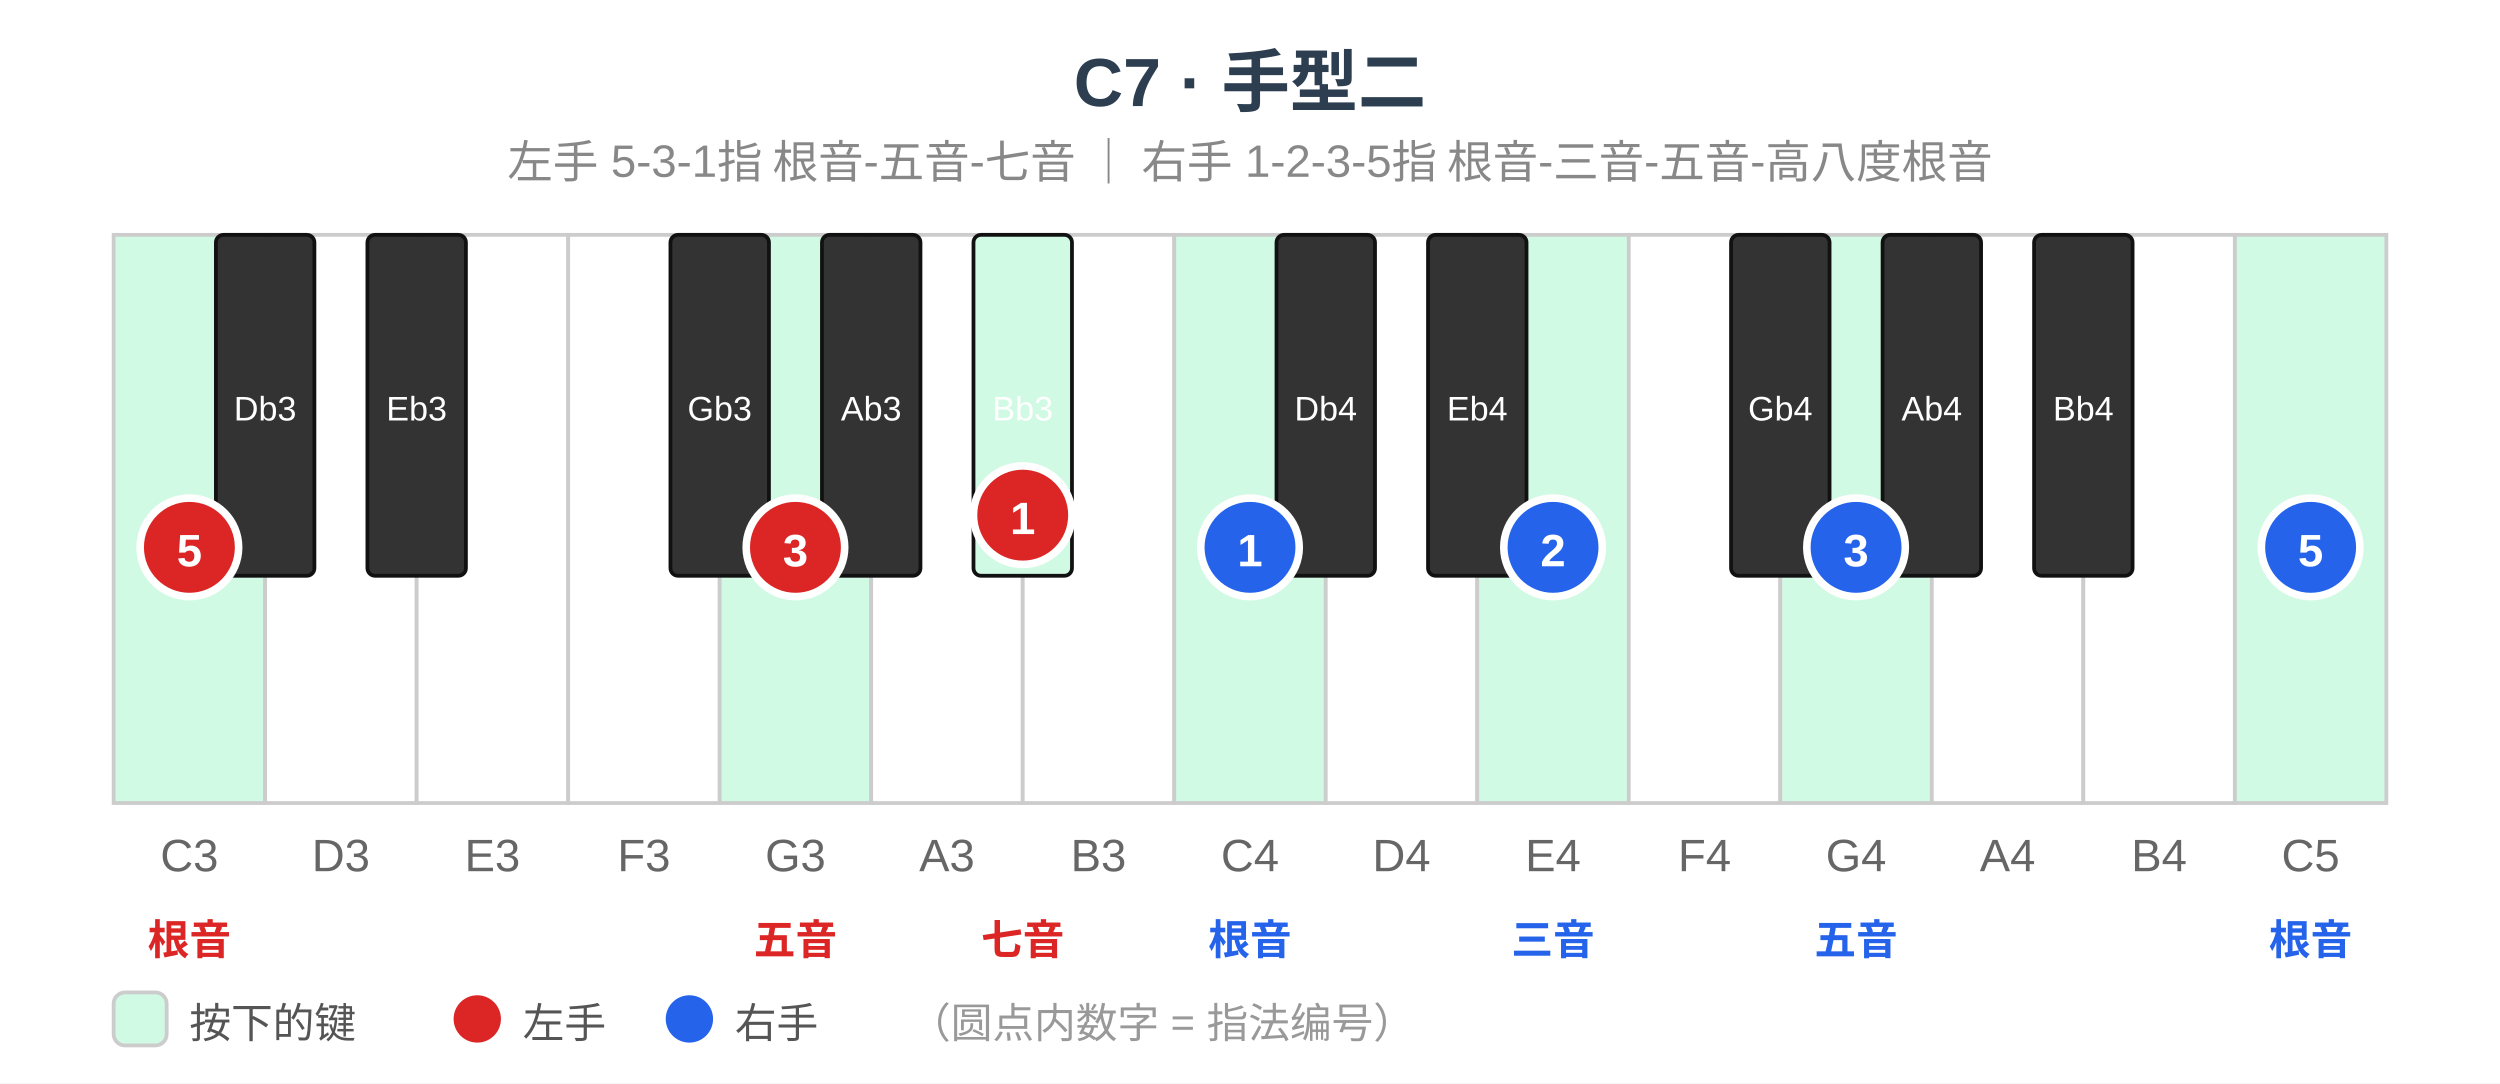
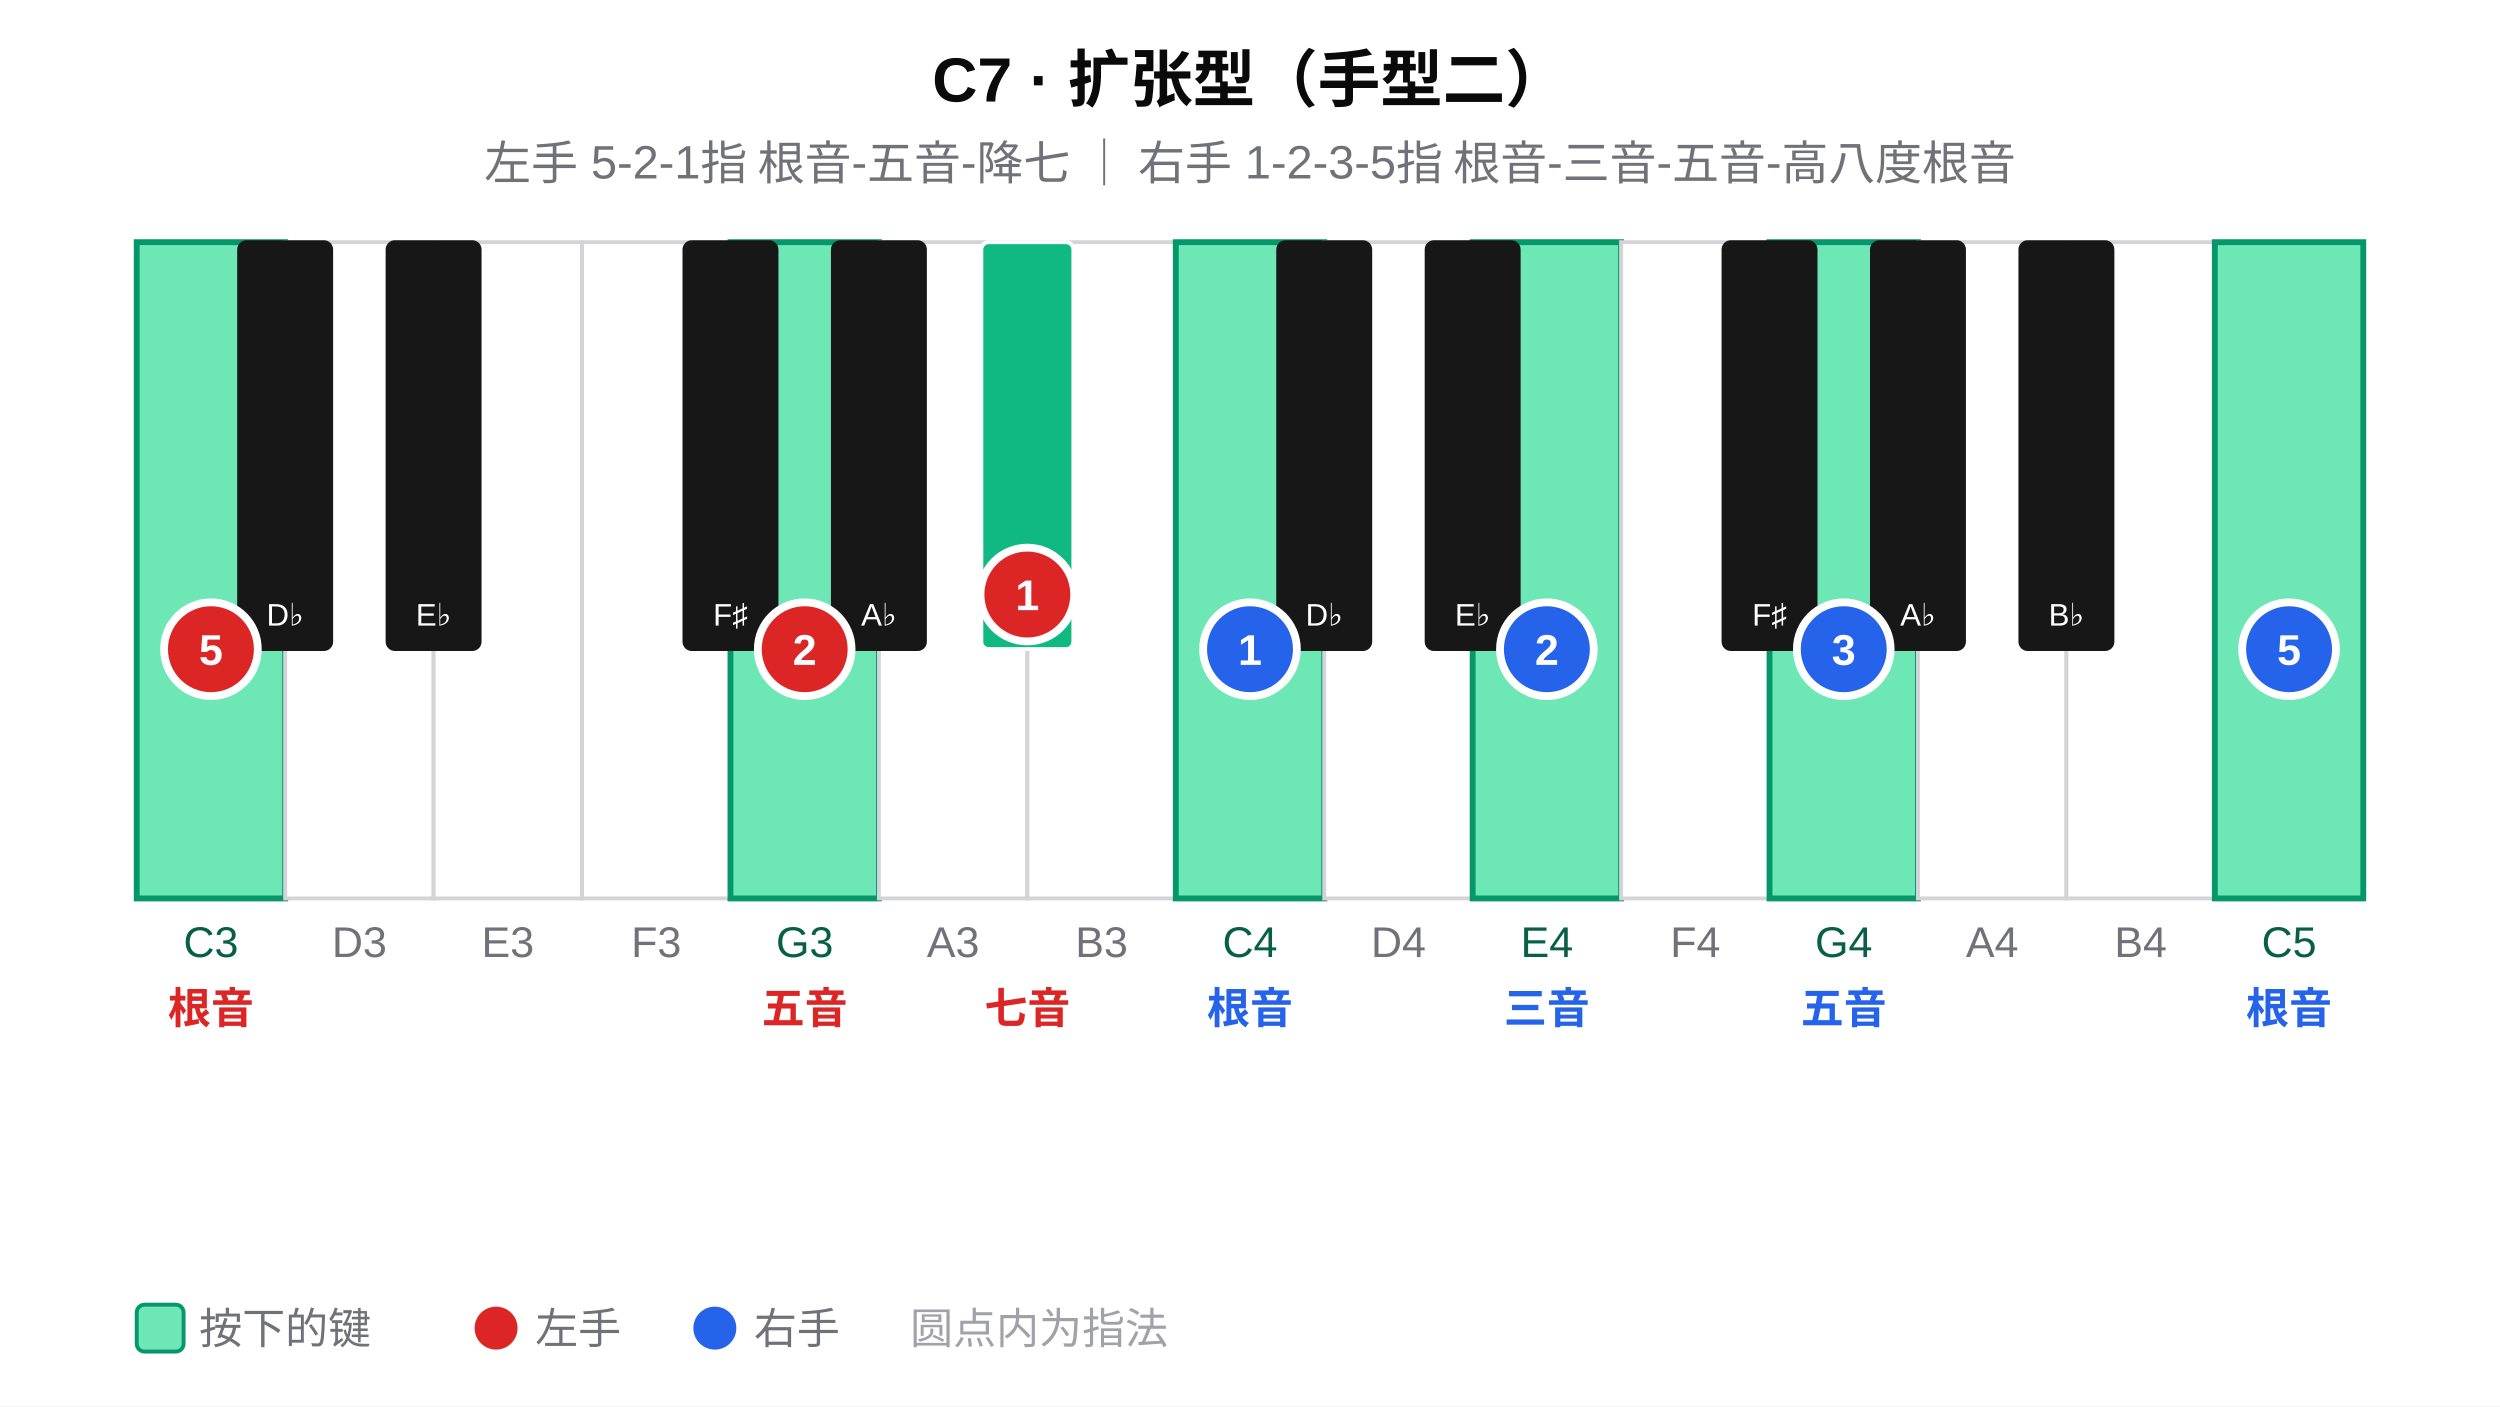
- <svg xmlns="http://www.w3.org/2000/svg" viewBox="0 0 660 286" width="660" height="286">
-   <rect width="660" height="286" fill="#ffffff" />
-   <text x="330.0" y="28" text-anchor="middle" font-family="Arial,sans-serif" font-size="18" font-weight="bold" fill="#2c3e50">C7 · 手型二</text>
-   <text x="330.0" y="47" text-anchor="middle" font-family="Arial,sans-serif" font-size="12" fill="#888">左手 5-3-1指 根音-五音-七音 ｜ 右手 1-2-3-5指 根音-三音-五音-高八度根音</text>
-   <rect x="30.0" y="62" width="40" height="150" fill="#d1fae5" stroke="#ccc" stroke-width="1" />
-   <text x="50.0" y="230" text-anchor="middle" font-family="Arial,sans-serif" font-size="12" fill="#666">C3</text>
-   <rect x="70.0" y="62" width="40" height="150" fill="white" stroke="#ccc" stroke-width="1" />
-   <text x="90.0" y="230" text-anchor="middle" font-family="Arial,sans-serif" font-size="12" fill="#666">D3</text>
-   <rect x="110.0" y="62" width="40" height="150" fill="white" stroke="#ccc" stroke-width="1" />
-   <text x="130.0" y="230" text-anchor="middle" font-family="Arial,sans-serif" font-size="12" fill="#666">E3</text>
-   <rect x="150.0" y="62" width="40" height="150" fill="white" stroke="#ccc" stroke-width="1" />
-   <text x="170.0" y="230" text-anchor="middle" font-family="Arial,sans-serif" font-size="12" fill="#666">F3</text>
-   <rect x="190.0" y="62" width="40" height="150" fill="#d1fae5" stroke="#ccc" stroke-width="1" />
-   <text x="210.0" y="230" text-anchor="middle" font-family="Arial,sans-serif" font-size="12" fill="#666">G3</text>
-   <rect x="230.0" y="62" width="40" height="150" fill="white" stroke="#ccc" stroke-width="1" />
-   <text x="250.0" y="230" text-anchor="middle" font-family="Arial,sans-serif" font-size="12" fill="#666">A3</text>
-   <rect x="270.0" y="62" width="40" height="150" fill="white" stroke="#ccc" stroke-width="1" />
-   <text x="290.0" y="230" text-anchor="middle" font-family="Arial,sans-serif" font-size="12" fill="#666">B3</text>
-   <rect x="310.0" y="62" width="40" height="150" fill="#d1fae5" stroke="#ccc" stroke-width="1" />
-   <text x="330.0" y="230" text-anchor="middle" font-family="Arial,sans-serif" font-size="12" fill="#666">C4</text>
-   <rect x="350.0" y="62" width="40" height="150" fill="white" stroke="#ccc" stroke-width="1" />
-   <text x="370.0" y="230" text-anchor="middle" font-family="Arial,sans-serif" font-size="12" fill="#666">D4</text>
-   <rect x="390.0" y="62" width="40" height="150" fill="#d1fae5" stroke="#ccc" stroke-width="1" />
-   <text x="410.0" y="230" text-anchor="middle" font-family="Arial,sans-serif" font-size="12" fill="#666">E4</text>
-   <rect x="430.0" y="62" width="40" height="150" fill="white" stroke="#ccc" stroke-width="1" />
-   <text x="450.0" y="230" text-anchor="middle" font-family="Arial,sans-serif" font-size="12" fill="#666">F4</text>
-   <rect x="470.0" y="62" width="40" height="150" fill="#d1fae5" stroke="#ccc" stroke-width="1" />
-   <text x="490.0" y="230" text-anchor="middle" font-family="Arial,sans-serif" font-size="12" fill="#666">G4</text>
-   <rect x="510.0" y="62" width="40" height="150" fill="white" stroke="#ccc" stroke-width="1" />
-   <text x="530.0" y="230" text-anchor="middle" font-family="Arial,sans-serif" font-size="12" fill="#666">A4</text>
-   <rect x="550.0" y="62" width="40" height="150" fill="white" stroke="#ccc" stroke-width="1" />
-   <text x="570.0" y="230" text-anchor="middle" font-family="Arial,sans-serif" font-size="12" fill="#666">B4</text>
-   <rect x="590.0" y="62" width="40" height="150" fill="#d1fae5" stroke="#ccc" stroke-width="1" />
-   <text x="610.0" y="230" text-anchor="middle" font-family="Arial,sans-serif" font-size="12" fill="#666">C5</text>
-   <rect x="57.0" y="62" width="26" height="90" fill="#333" stroke="#111" stroke-width="1" rx="2" />
-   <text x="70.0" y="111.0" text-anchor="middle" font-family="Arial,sans-serif" font-size="9" fill="#fff">Db3</text>
-   <rect x="97.0" y="62" width="26" height="90" fill="#333" stroke="#111" stroke-width="1" rx="2" />
-   <text x="110.0" y="111.0" text-anchor="middle" font-family="Arial,sans-serif" font-size="9" fill="#fff">Eb3</text>
-   <rect x="177.0" y="62" width="26" height="90" fill="#333" stroke="#111" stroke-width="1" rx="2" />
-   <text x="190.0" y="111.0" text-anchor="middle" font-family="Arial,sans-serif" font-size="9" fill="#fff">Gb3</text>
-   <rect x="217.0" y="62" width="26" height="90" fill="#333" stroke="#111" stroke-width="1" rx="2" />
-   <text x="230.0" y="111.0" text-anchor="middle" font-family="Arial,sans-serif" font-size="9" fill="#fff">Ab3</text>
-   <rect x="257.0" y="62" width="26" height="90" fill="#d1fae5" stroke="#111" stroke-width="1" rx="2" />
-   <text x="270.0" y="111.0" text-anchor="middle" font-family="Arial,sans-serif" font-size="9" fill="#fff">Bb3</text>
-   <rect x="337.0" y="62" width="26" height="90" fill="#333" stroke="#111" stroke-width="1" rx="2" />
-   <text x="350.0" y="111.0" text-anchor="middle" font-family="Arial,sans-serif" font-size="9" fill="#fff">Db4</text>
-   <rect x="377.0" y="62" width="26" height="90" fill="#333" stroke="#111" stroke-width="1" rx="2" />
-   <text x="390.0" y="111.0" text-anchor="middle" font-family="Arial,sans-serif" font-size="9" fill="#fff">Eb4</text>
-   <rect x="457.0" y="62" width="26" height="90" fill="#333" stroke="#111" stroke-width="1" rx="2" />
-   <text x="470.0" y="111.0" text-anchor="middle" font-family="Arial,sans-serif" font-size="9" fill="#fff">Gb4</text>
-   <rect x="497.0" y="62" width="26" height="90" fill="#333" stroke="#111" stroke-width="1" rx="2" />
-   <text x="510.0" y="111.0" text-anchor="middle" font-family="Arial,sans-serif" font-size="9" fill="#fff">Ab4</text>
-   <rect x="537.0" y="62" width="26" height="90" fill="#333" stroke="#111" stroke-width="1" rx="2" />
-   <text x="550.0" y="111.0" text-anchor="middle" font-family="Arial,sans-serif" font-size="9" fill="#fff">Bb4</text>
-   <circle cx="50.0" cy="144.5" r="13" fill="#dc2626" stroke="white" stroke-width="2" />
-   <text x="50.0" y="149.5" text-anchor="middle" font-family="Arial,sans-serif" font-size="12" font-weight="bold" fill="white">5</text>
-   <text x="50.0" y="252" text-anchor="middle" font-family="Arial,sans-serif" font-size="11" font-weight="bold" fill="#dc2626">根音</text>
-   <circle cx="210.0" cy="144.5" r="13" fill="#dc2626" stroke="white" stroke-width="2" />
-   <text x="210.0" y="149.5" text-anchor="middle" font-family="Arial,sans-serif" font-size="12" font-weight="bold" fill="white">3</text>
-   <text x="210.0" y="252" text-anchor="middle" font-family="Arial,sans-serif" font-size="11" font-weight="bold" fill="#dc2626">五音</text>
-   <circle cx="270.0" cy="136.0" r="13" fill="#dc2626" stroke="white" stroke-width="2" />
-   <text x="270.0" y="141.0" text-anchor="middle" font-family="Arial,sans-serif" font-size="12" font-weight="bold" fill="white">1</text>
-   <text x="270.0" y="252" text-anchor="middle" font-family="Arial,sans-serif" font-size="11" font-weight="bold" fill="#dc2626">七音</text>
-   <circle cx="330.0" cy="144.5" r="13" fill="#2563eb" stroke="white" stroke-width="2" />
-   <text x="330.0" y="149.5" text-anchor="middle" font-family="Arial,sans-serif" font-size="12" font-weight="bold" fill="white">1</text>
-   <text x="330.0" y="252" text-anchor="middle" font-family="Arial,sans-serif" font-size="11" font-weight="bold" fill="#2563eb">根音</text>
-   <circle cx="410.0" cy="144.5" r="13" fill="#2563eb" stroke="white" stroke-width="2" />
-   <text x="410.0" y="149.5" text-anchor="middle" font-family="Arial,sans-serif" font-size="12" font-weight="bold" fill="white">2</text>
-   <text x="410.0" y="252" text-anchor="middle" font-family="Arial,sans-serif" font-size="11" font-weight="bold" fill="#2563eb">三音</text>
-   <circle cx="490.0" cy="144.5" r="13" fill="#2563eb" stroke="white" stroke-width="2" />
-   <text x="490.0" y="149.5" text-anchor="middle" font-family="Arial,sans-serif" font-size="12" font-weight="bold" fill="white">3</text>
-   <text x="490.0" y="252" text-anchor="middle" font-family="Arial,sans-serif" font-size="11" font-weight="bold" fill="#2563eb">五音</text>
-   <circle cx="610.0" cy="144.5" r="13" fill="#2563eb" stroke="white" stroke-width="2" />
-   <text x="610.0" y="149.5" text-anchor="middle" font-family="Arial,sans-serif" font-size="12" font-weight="bold" fill="white">5</text>
-   <text x="610.0" y="252" text-anchor="middle" font-family="Arial,sans-serif" font-size="11" font-weight="bold" fill="#2563eb">根音</text>
-   <rect x="30.0" y="262" width="14" height="14" rx="3" fill="#d1fae5" stroke="#ccc" stroke-width="1" />
-   <text x="50.0" y="274" font-family="Arial,sans-serif" font-size="11" fill="#555">按下的键</text>
-   <circle cx="126.0" cy="269" r="7" fill="#dc2626" stroke="white" stroke-width="1.5" />
-   <text x="138.0" y="274" font-family="Arial,sans-serif" font-size="11" fill="#555">左手</text>
-   <circle cx="182.0" cy="269" r="7" fill="#2563eb" stroke="white" stroke-width="1.5" />
-   <text x="194.0" y="274" font-family="Arial,sans-serif" font-size="11" fill="#555">右手</text>
-   <text x="240.0" y="274" font-family="Arial,sans-serif" font-size="11" fill="#999">（圆点内数字 = 指法编号）</text>
+ <svg xmlns="http://www.w3.org/2000/svg" viewBox="0 0 640 360" width="640" height="360">
+   <rect width="640" height="360" fill="#FFFFFF" />
+   <text x="320.0" y="26" text-anchor="middle" font-family="Arial, Helvetica, sans-serif" font-size="16" font-weight="bold" fill="#0A0A0A">C7 · 扩张型（手型二）</text>
+   <text x="320.0" y="46" text-anchor="middle" font-family="Arial, Helvetica, sans-serif" font-size="12" fill="#71717A">左手 5-2-1指 根音-五音-降七 ｜ 右手 1-2-3-5指 根音-三音-五音-高八度根音</text>
+   <rect x="35.00" y="62.00" width="38.00" height="168.00" rx="0" ry="0" fill="#6EE7B7" stroke="#059669" stroke-width="1.5" />
+   <text x="54.00" y="245.00" text-anchor="middle" font-family="Arial, Helvetica, sans-serif" font-size="11" fill="#065F46">C3</text>
+   <rect x="73.00" y="62.00" width="38.00" height="168.00" rx="0" ry="0" fill="#FFFFFF" stroke="#D4D4D8" stroke-width="1" />
+   <text x="92.00" y="245.00" text-anchor="middle" font-family="Arial, Helvetica, sans-serif" font-size="11" fill="#71717A">D3</text>
+   <rect x="111.00" y="62.00" width="38.00" height="168.00" rx="0" ry="0" fill="#FFFFFF" stroke="#D4D4D8" stroke-width="1" />
+   <text x="130.00" y="245.00" text-anchor="middle" font-family="Arial, Helvetica, sans-serif" font-size="11" fill="#71717A">E3</text>
+   <rect x="149.00" y="62.00" width="38.00" height="168.00" rx="0" ry="0" fill="#FFFFFF" stroke="#D4D4D8" stroke-width="1" />
+   <text x="168.00" y="245.00" text-anchor="middle" font-family="Arial, Helvetica, sans-serif" font-size="11" fill="#71717A">F3</text>
+   <rect x="187.00" y="62.00" width="38.00" height="168.00" rx="0" ry="0" fill="#6EE7B7" stroke="#059669" stroke-width="1.5" />
+   <text x="206.00" y="245.00" text-anchor="middle" font-family="Arial, Helvetica, sans-serif" font-size="11" fill="#065F46">G3</text>
+   <rect x="225.00" y="62.00" width="38.00" height="168.00" rx="0" ry="0" fill="#FFFFFF" stroke="#D4D4D8" stroke-width="1" />
+   <text x="244.00" y="245.00" text-anchor="middle" font-family="Arial, Helvetica, sans-serif" font-size="11" fill="#71717A">A3</text>
+   <rect x="263.00" y="62.00" width="38.00" height="168.00" rx="0" ry="0" fill="#FFFFFF" stroke="#D4D4D8" stroke-width="1" />
+   <text x="282.00" y="245.00" text-anchor="middle" font-family="Arial, Helvetica, sans-serif" font-size="11" fill="#71717A">B3</text>
+   <rect x="301.00" y="62.00" width="38.00" height="168.00" rx="0" ry="0" fill="#6EE7B7" stroke="#059669" stroke-width="1.5" />
+   <text x="320.00" y="245.00" text-anchor="middle" font-family="Arial, Helvetica, sans-serif" font-size="11" fill="#065F46">C4</text>
+   <rect x="339.00" y="62.00" width="38.00" height="168.00" rx="0" ry="0" fill="#FFFFFF" stroke="#D4D4D8" stroke-width="1" />
+   <text x="358.00" y="245.00" text-anchor="middle" font-family="Arial, Helvetica, sans-serif" font-size="11" fill="#71717A">D4</text>
+   <rect x="377.00" y="62.00" width="38.00" height="168.00" rx="0" ry="0" fill="#6EE7B7" stroke="#059669" stroke-width="1.5" />
+   <text x="396.00" y="245.00" text-anchor="middle" font-family="Arial, Helvetica, sans-serif" font-size="11" fill="#065F46">E4</text>
+   <rect x="415.00" y="62.00" width="38.00" height="168.00" rx="0" ry="0" fill="#FFFFFF" stroke="#D4D4D8" stroke-width="1" />
+   <text x="434.00" y="245.00" text-anchor="middle" font-family="Arial, Helvetica, sans-serif" font-size="11" fill="#71717A">F4</text>
+   <rect x="453.00" y="62.00" width="38.00" height="168.00" rx="0" ry="0" fill="#6EE7B7" stroke="#059669" stroke-width="1.5" />
+   <text x="472.00" y="245.00" text-anchor="middle" font-family="Arial, Helvetica, sans-serif" font-size="11" fill="#065F46">G4</text>
+   <rect x="491.00" y="62.00" width="38.00" height="168.00" rx="0" ry="0" fill="#FFFFFF" stroke="#D4D4D8" stroke-width="1" />
+   <text x="510.00" y="245.00" text-anchor="middle" font-family="Arial, Helvetica, sans-serif" font-size="11" fill="#71717A">A4</text>
+   <rect x="529.00" y="62.00" width="38.00" height="168.00" rx="0" ry="0" fill="#FFFFFF" stroke="#D4D4D8" stroke-width="1" />
+   <text x="548.00" y="245.00" text-anchor="middle" font-family="Arial, Helvetica, sans-serif" font-size="11" fill="#71717A">B4</text>
+   <rect x="567.00" y="62.00" width="38.00" height="168.00" rx="0" ry="0" fill="#6EE7B7" stroke="#059669" stroke-width="1.5" />
+   <text x="586.00" y="245.00" text-anchor="middle" font-family="Arial, Helvetica, sans-serif" font-size="11" fill="#065F46">C5</text>
+   <rect x="61.22" y="62.00" width="23.56" height="104.16" rx="1.88" fill="#171717" stroke="#171717" stroke-width="1" />
+   <text x="73.00" y="160.16" text-anchor="middle" font-family="Arial, Helvetica, sans-serif" font-size="8" fill="#FFFFFF">D♭</text>
+   <rect x="99.22" y="62.00" width="23.56" height="104.16" rx="1.88" fill="#171717" stroke="#171717" stroke-width="1" />
+   <text x="111.00" y="160.16" text-anchor="middle" font-family="Arial, Helvetica, sans-serif" font-size="8" fill="#FFFFFF">E♭</text>
+   <rect x="175.22" y="62.00" width="23.56" height="104.16" rx="1.88" fill="#171717" stroke="#171717" stroke-width="1" />
+   <text x="187.00" y="160.16" text-anchor="middle" font-family="Arial, Helvetica, sans-serif" font-size="8" fill="#FFFFFF">F♯</text>
+   <rect x="213.22" y="62.00" width="23.56" height="104.16" rx="1.88" fill="#171717" stroke="#171717" stroke-width="1" />
+   <text x="225.00" y="160.16" text-anchor="middle" font-family="Arial, Helvetica, sans-serif" font-size="8" fill="#FFFFFF">A♭</text>
+   <rect x="251.22" y="62.00" width="23.56" height="104.16" rx="1.88" fill="#10B981" stroke="#FFFFFF" stroke-width="1" />
+   <text x="263.00" y="160.16" text-anchor="middle" font-family="Arial, Helvetica, sans-serif" font-size="8" fill="#FFFFFF">B♭</text>
+   <rect x="327.22" y="62.00" width="23.56" height="104.16" rx="1.88" fill="#171717" stroke="#171717" stroke-width="1" />
+   <text x="339.00" y="160.16" text-anchor="middle" font-family="Arial, Helvetica, sans-serif" font-size="8" fill="#FFFFFF">D♭</text>
+   <rect x="365.22" y="62.00" width="23.56" height="104.16" rx="1.88" fill="#171717" stroke="#171717" stroke-width="1" />
+   <text x="377.00" y="160.16" text-anchor="middle" font-family="Arial, Helvetica, sans-serif" font-size="8" fill="#FFFFFF">E♭</text>
+   <rect x="441.22" y="62.00" width="23.56" height="104.16" rx="1.88" fill="#171717" stroke="#171717" stroke-width="1" />
+   <text x="453.00" y="160.16" text-anchor="middle" font-family="Arial, Helvetica, sans-serif" font-size="8" fill="#FFFFFF">F♯</text>
+   <rect x="479.22" y="62.00" width="23.56" height="104.16" rx="1.88" fill="#171717" stroke="#171717" stroke-width="1" />
+   <text x="491.00" y="160.16" text-anchor="middle" font-family="Arial, Helvetica, sans-serif" font-size="8" fill="#FFFFFF">A♭</text>
+   <rect x="517.22" y="62.00" width="23.56" height="104.16" rx="1.88" fill="#171717" stroke="#171717" stroke-width="1" />
+   <text x="529.00" y="160.16" text-anchor="middle" font-family="Arial, Helvetica, sans-serif" font-size="8" fill="#FFFFFF">B♭</text>
+   <circle cx="54.0" cy="166.2" r="12" fill="#DC2626" stroke="#FFFFFF" stroke-width="2" />
+   <text x="54.0" y="170.2" text-anchor="middle" font-family="Arial, Helvetica, sans-serif" font-size="11" font-weight="bold" fill="#FFFFFF">5</text>
+   <text x="54.0" y="262" text-anchor="middle" font-family="Arial, Helvetica, sans-serif" font-size="11" font-weight="bold" fill="#DC2626">根音</text>
+   <circle cx="206.0" cy="166.2" r="12" fill="#DC2626" stroke="#FFFFFF" stroke-width="2" />
+   <text x="206.0" y="170.2" text-anchor="middle" font-family="Arial, Helvetica, sans-serif" font-size="11" font-weight="bold" fill="#FFFFFF">2</text>
+   <text x="206.0" y="262" text-anchor="middle" font-family="Arial, Helvetica, sans-serif" font-size="11" font-weight="bold" fill="#DC2626">五音</text>
+   <circle cx="263.0" cy="152.2" r="12" fill="#DC2626" stroke="#FFFFFF" stroke-width="2" />
+   <text x="263.0" y="156.2" text-anchor="middle" font-family="Arial, Helvetica, sans-serif" font-size="11" font-weight="bold" fill="#FFFFFF">1</text>
+   <text x="263.0" y="262" text-anchor="middle" font-family="Arial, Helvetica, sans-serif" font-size="11" font-weight="bold" fill="#DC2626">七音</text>
+   <circle cx="320.0" cy="166.2" r="12" fill="#2563EB" stroke="#FFFFFF" stroke-width="2" />
+   <text x="320.0" y="170.2" text-anchor="middle" font-family="Arial, Helvetica, sans-serif" font-size="11" font-weight="bold" fill="#FFFFFF">1</text>
+   <text x="320.0" y="262" text-anchor="middle" font-family="Arial, Helvetica, sans-serif" font-size="11" font-weight="bold" fill="#2563EB">根音</text>
+   <circle cx="396.0" cy="166.2" r="12" fill="#2563EB" stroke="#FFFFFF" stroke-width="2" />
+   <text x="396.0" y="170.2" text-anchor="middle" font-family="Arial, Helvetica, sans-serif" font-size="11" font-weight="bold" fill="#FFFFFF">2</text>
+   <text x="396.0" y="262" text-anchor="middle" font-family="Arial, Helvetica, sans-serif" font-size="11" font-weight="bold" fill="#2563EB">三音</text>
+   <circle cx="472.0" cy="166.2" r="12" fill="#2563EB" stroke="#FFFFFF" stroke-width="2" />
+   <text x="472.0" y="170.2" text-anchor="middle" font-family="Arial, Helvetica, sans-serif" font-size="11" font-weight="bold" fill="#FFFFFF">3</text>
+   <text x="472.0" y="262" text-anchor="middle" font-family="Arial, Helvetica, sans-serif" font-size="11" font-weight="bold" fill="#2563EB">五音</text>
+   <circle cx="586.0" cy="166.2" r="12" fill="#2563EB" stroke="#FFFFFF" stroke-width="2" />
+   <text x="586.0" y="170.2" text-anchor="middle" font-family="Arial, Helvetica, sans-serif" font-size="11" font-weight="bold" fill="#FFFFFF">5</text>
+   <text x="586.0" y="262" text-anchor="middle" font-family="Arial, Helvetica, sans-serif" font-size="11" font-weight="bold" fill="#2563EB">根音</text>
+   <rect x="35.0" y="334" width="12" height="12" rx="2" fill="#6EE7B7" stroke="#059669" stroke-width="1" />
+   <text x="51.0" y="344" font-family="Arial, Helvetica, sans-serif" font-size="11" fill="#71717A">按下的键</text>
+   <circle cx="127.0" cy="340" r="6" fill="#DC2626" stroke="#FFFFFF" stroke-width="1" />
+   <text x="137.0" y="344" font-family="Arial, Helvetica, sans-serif" font-size="11" fill="#71717A">左手</text>
+   <circle cx="183.0" cy="340" r="6" fill="#2563EB" stroke="#FFFFFF" stroke-width="1" />
+   <text x="193.0" y="344" font-family="Arial, Helvetica, sans-serif" font-size="11" fill="#71717A">右手</text>
+   <text x="233.0" y="344" font-family="Arial, Helvetica, sans-serif" font-size="11" fill="#A1A1AA">圆点内为指法</text>
</svg>
